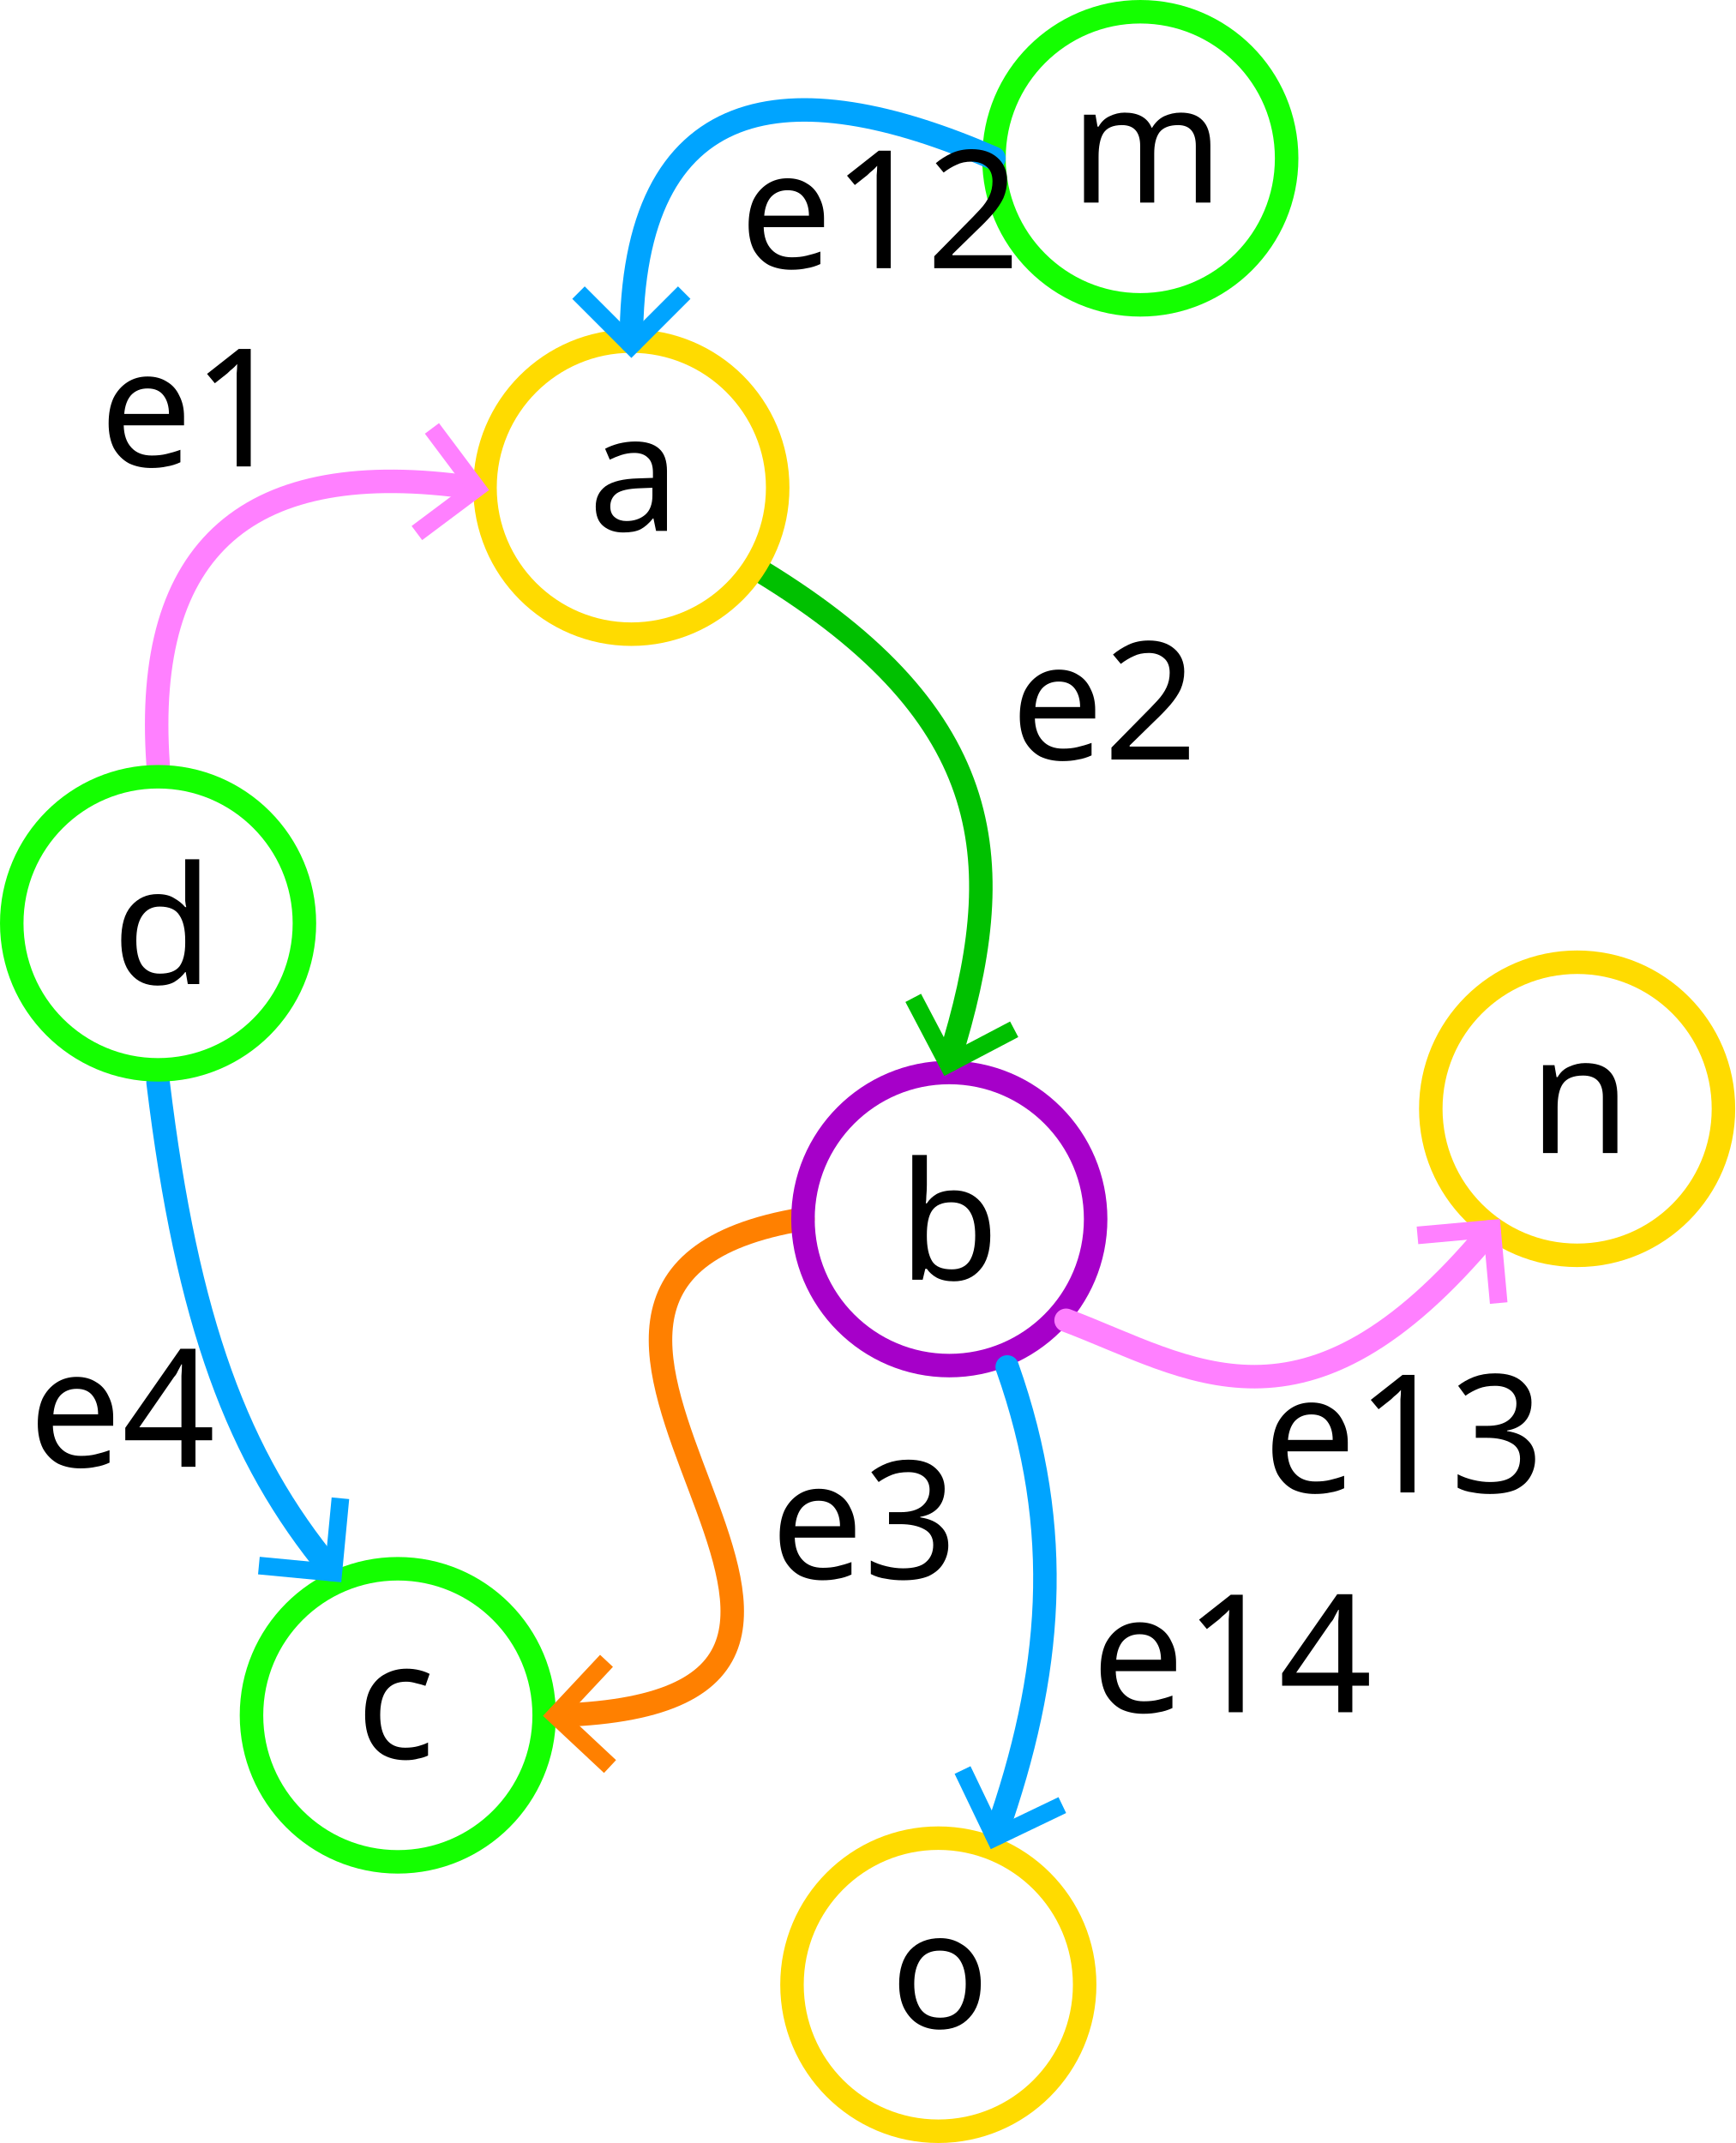
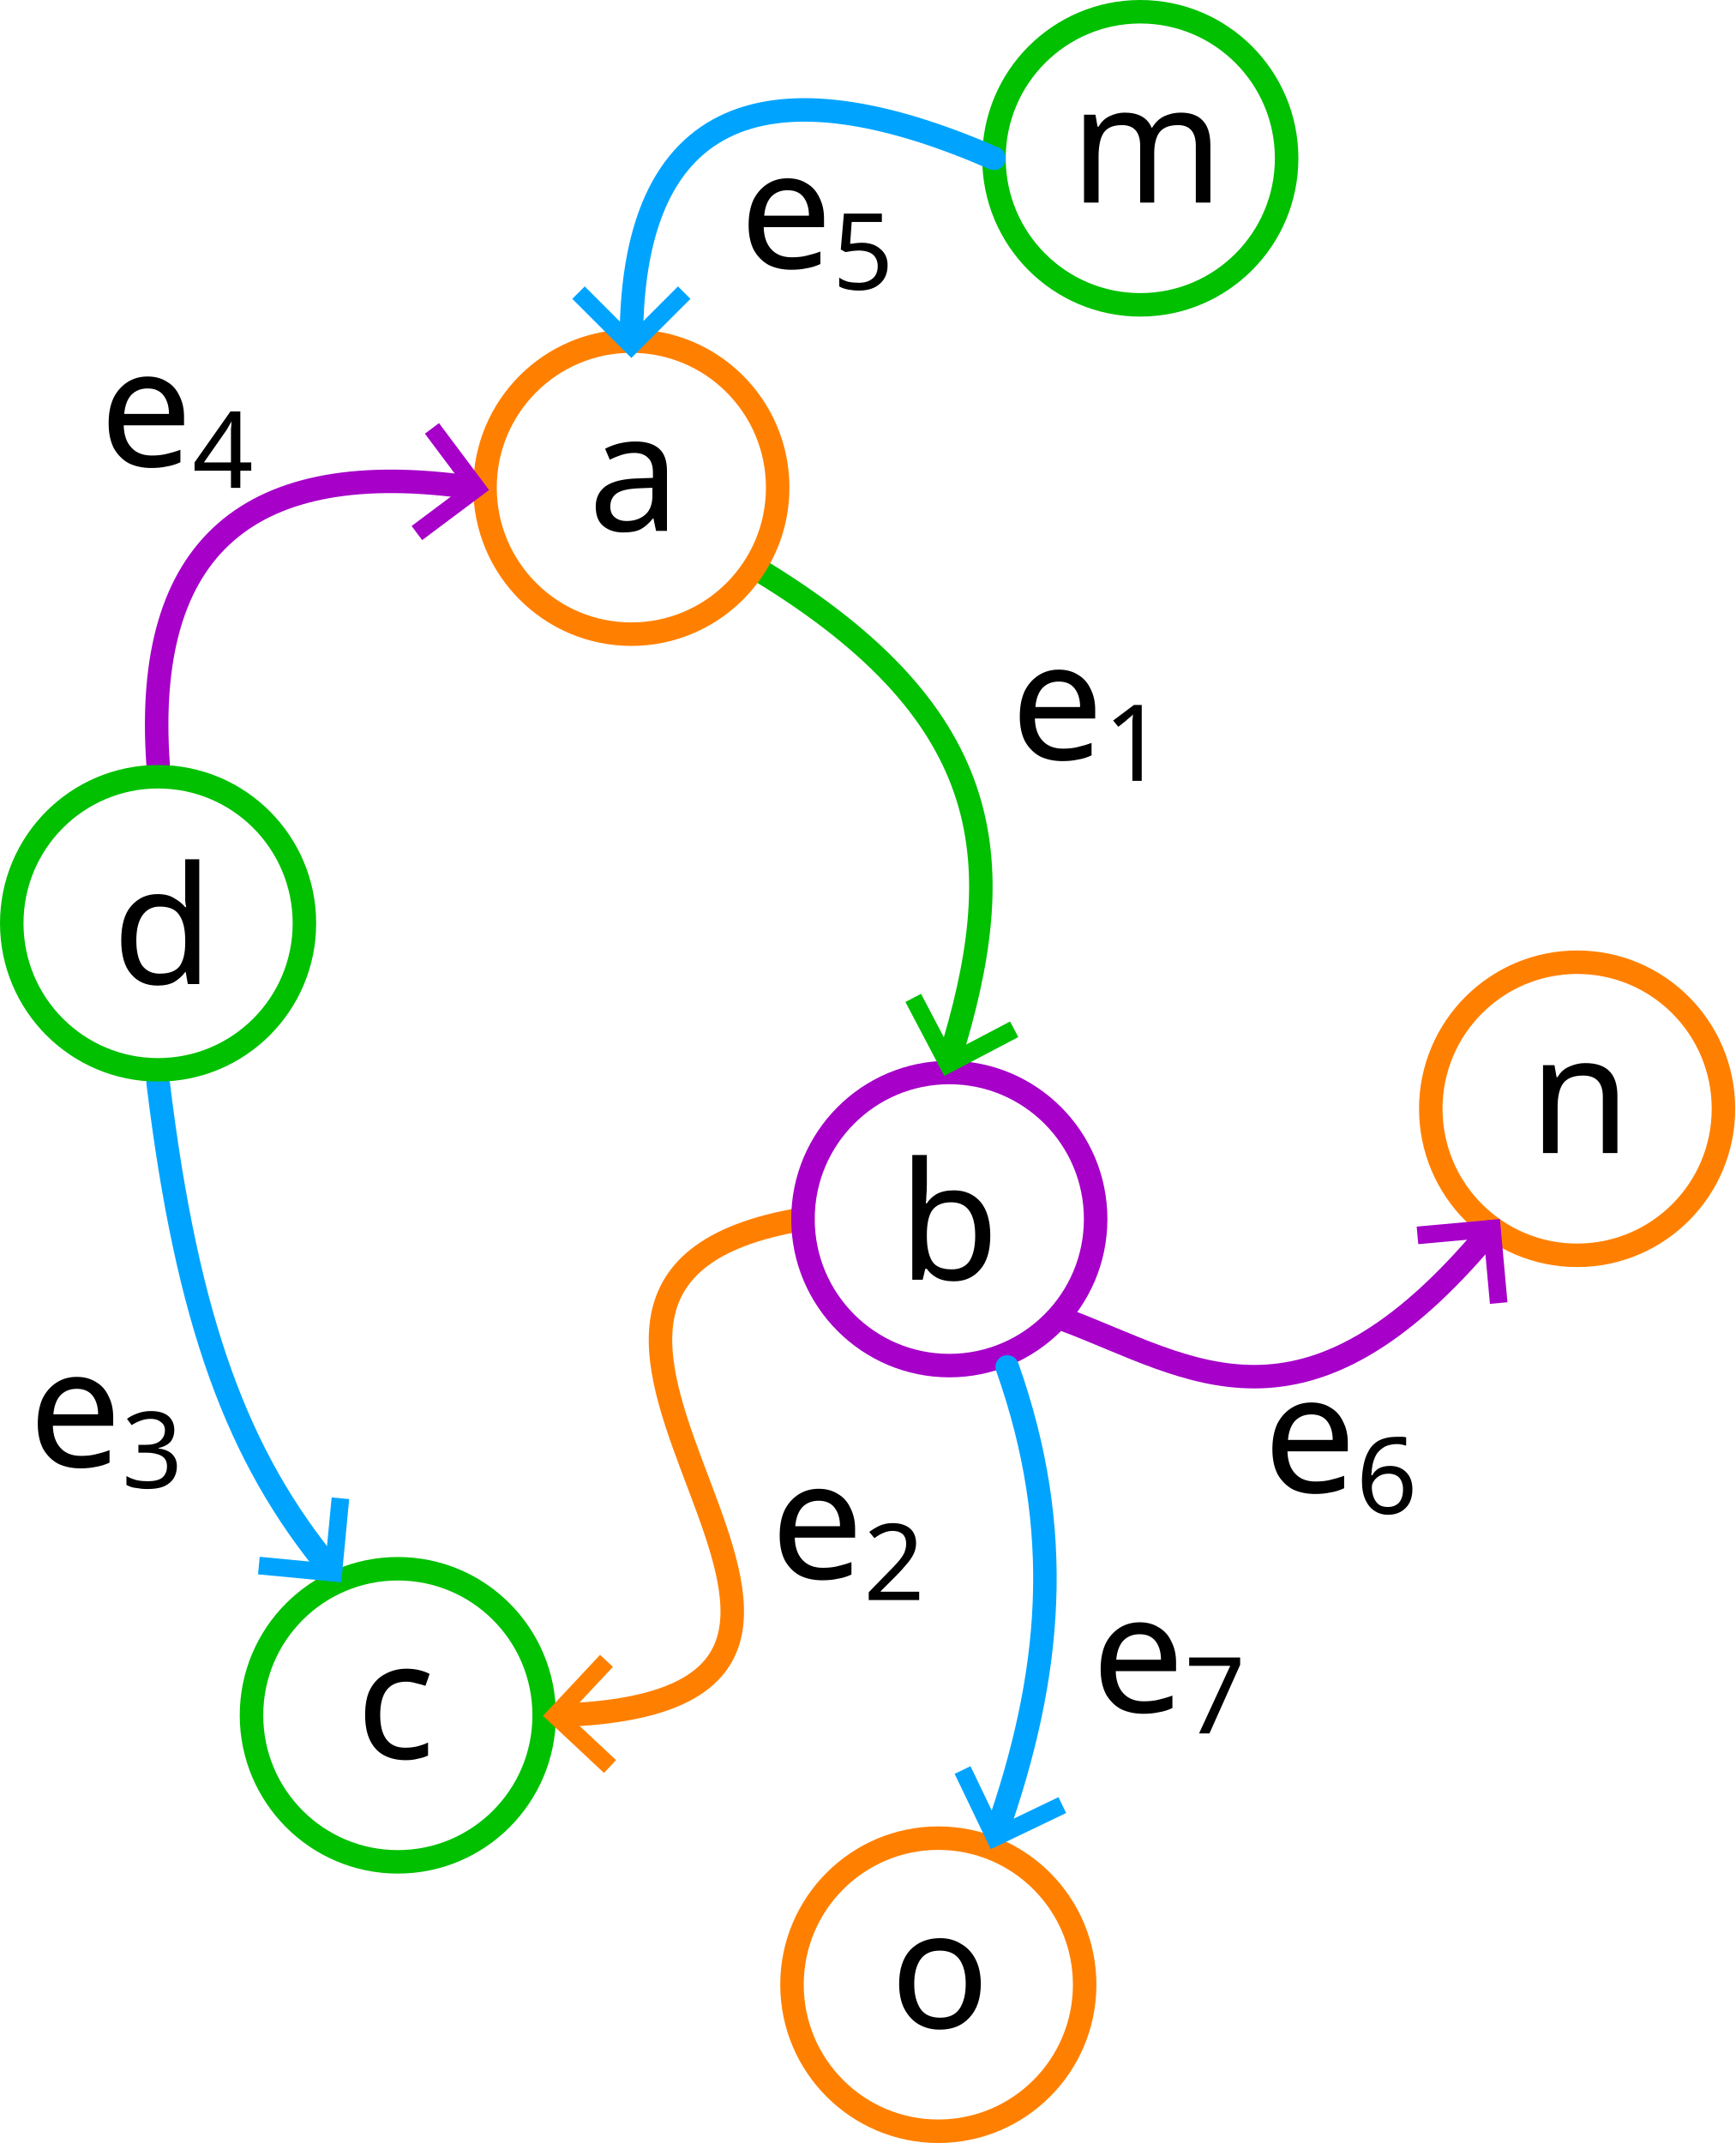
<svg xmlns="http://www.w3.org/2000/svg" width="52.14mm" height="64.4mm" viewBox="0 0 52.14 64.4" version="1.1" id="svg1" xml:space="preserve">
  <defs id="defs1">
    <marker style="overflow:visible" id="ArrowWide-6" refX="0" refY="0" orient="auto-start-reverse" markerWidth="0.75" markerHeight="0.75" viewBox="0 0 1 1" preserveAspectRatio="xMidYMid">
      <path style="fill:none;stroke:context-stroke;stroke-width:1;stroke-linecap:butt" d="M 3,-3 0,0 3,3" transform="rotate(180,0.125,0)" id="path11-8" />
    </marker>
    <marker style="overflow:visible" id="marker13-2" refX="0" refY="0" orient="auto-start-reverse" markerWidth="0.75" markerHeight="1" viewBox="0 0 1 1" preserveAspectRatio="xMidYMid">
      <path style="fill:none;stroke:context-stroke;stroke-width:1;stroke-linecap:butt" d="M 3,-3 0,0 3,3" transform="rotate(180,0.125,0)" id="path13-0" />
    </marker>
    <rect x="435.339" y="97.578" width="152.135" height="87.49" id="rect18" />
    <rect x="435.339" y="97.578" width="152.135" height="87.49" id="rect18-3" />
    <marker style="overflow:visible" id="marker13" refX="0" refY="0" orient="auto-start-reverse" markerWidth="0.75" markerHeight="1" viewBox="0 0 1 1" preserveAspectRatio="xMidYMid">
      <path style="fill:none;stroke:context-stroke;stroke-width:1;stroke-linecap:butt" d="M 3,-3 0,0 3,3" transform="rotate(180,0.125,0)" id="path13" />
    </marker>
    <marker style="overflow:visible" id="ArrowWide" refX="0" refY="0" orient="auto-start-reverse" markerWidth="0.75" markerHeight="1" viewBox="0 0 1 1" preserveAspectRatio="xMidYMid">
      <path style="fill:none;stroke:context-stroke;stroke-width:1;stroke-linecap:butt" d="M 3,-3 0,0 3,3" transform="rotate(180,0.125,0)" id="path11" />
    </marker>
  </defs>
  <g id="layer1" transform="translate(-82.02083,-89.0571)">
    <text xml:space="preserve" style="font-size:4.939px;font-family:'Fira Sans';-inkscape-font-specification:'Fira Sans, Normal';fill:#000000;fill-opacity:1;stroke:none;stroke-width:3.528;stroke-linecap:round;stroke-linejoin:round;stroke-opacity:1" x="85.018" y="103.075" id="text1">
-       <tspan id="tspan1" style="fill:#000000;fill-opacity:1;stroke:none;stroke-width:3.528" x="85.018" y="103.075">e1</tspan>
+       <tspan id="tspan1" style="fill:#000000;fill-opacity:1;stroke:none;stroke-width:3.528" x="85.018" y="103.075">e<tspan style="font-size:65%;baseline-shift:sub" id="tspan2">4</tspan>
+       </tspan>
    </text>
    <text xml:space="preserve" style="font-size:4.939px;font-family:'Fira Sans';-inkscape-font-specification:'Fira Sans, Normal';fill:#000000;fill-opacity:1;stroke:none;stroke-width:3.528;stroke-linecap:round;stroke-linejoin:round;stroke-opacity:1" x="112.4" y="111.88" id="text1-6">
-       <tspan id="tspan1-8" style="fill:#000000;fill-opacity:1;stroke:none;stroke-width:3.528" x="112.4" y="111.88">e2</tspan>
+       <tspan id="tspan1-8" style="fill:#000000;fill-opacity:1;stroke:none;stroke-width:3.528" x="112.4" y="111.88">e<tspan style="font-size:65%;baseline-shift:sub" id="tspan3">1</tspan>
+       </tspan>
    </text>
    <text xml:space="preserve" style="font-size:4.939px;font-family:'Fira Sans';-inkscape-font-specification:'Fira Sans, Normal';fill:#000000;fill-opacity:1;stroke:none;stroke-width:3.528;stroke-linecap:round;stroke-linejoin:round;stroke-opacity:1" x="105.184" y="136.499" id="text1-1">
-       <tspan id="tspan1-4" style="fill:#000000;fill-opacity:1;stroke:none;stroke-width:3.528" x="105.184" y="136.499">e3</tspan>
+       <tspan id="tspan1-4" style="fill:#000000;fill-opacity:1;stroke:none;stroke-width:3.528" x="105.184" y="136.499">e<tspan style="font-size:65%;baseline-shift:sub" id="tspan4">2</tspan>
+       </tspan>
    </text>
    <text xml:space="preserve" style="font-size:4.939px;font-family:'Fira Sans';-inkscape-font-specification:'Fira Sans, Normal';fill:#000000;fill-opacity:1;stroke:none;stroke-width:3.528;stroke-linecap:round;stroke-linejoin:round;stroke-opacity:1" x="82.892" y="133.134" id="text1-68">
-       <tspan id="tspan1-9" style="fill:#000000;fill-opacity:1;stroke:none;stroke-width:3.528" x="82.892" y="133.134">e4</tspan>
+       <tspan id="tspan1-9" style="fill:#000000;fill-opacity:1;stroke:none;stroke-width:3.528" x="82.892" y="133.134">e<tspan style="font-size:65%;baseline-shift:sub" id="tspan5">3</tspan>
+       </tspan>
    </text>
    <text xml:space="preserve" style="font-style:normal;font-variant:normal;font-weight:normal;font-stretch:normal;font-size:4.939px;font-family:'Fira Sans';-inkscape-font-specification:'Fira Sans, Normal';font-variant-ligatures:normal;font-variant-caps:normal;font-variant-numeric:normal;font-variant-east-asian:normal;fill:#000000;fill-opacity:1;stroke:none;stroke-width:1.161;stroke-linecap:round;stroke-linejoin:round;stroke-opacity:1" x="92.728" y="141.906" id="text15-9">
      <tspan id="tspan15-1" style="font-style:normal;font-variant:normal;font-weight:normal;font-stretch:normal;font-size:4.939px;font-family:'Fira Sans';-inkscape-font-specification:'Fira Sans, Normal';font-variant-ligatures:normal;font-variant-caps:normal;font-variant-numeric:normal;font-variant-east-asian:normal;fill:#000000;fill-opacity:1;stroke:none;stroke-width:1.161" x="92.728" y="141.906">c</tspan>
    </text>
-     <ellipse style="fill:none;fill-opacity:1;stroke:#14ff00;stroke-width:0.706;stroke-linecap:round;stroke-linejoin:round;stroke-dasharray:none;stroke-opacity:1" id="path1-5-4" cx="93.975" cy="140.604" rx="4.397" ry="4.404" />
+     <ellipse style="fill:none;fill-opacity:1;stroke:#00c000;stroke-width:0.706;stroke-linecap:round;stroke-linejoin:round;stroke-dasharray:none;stroke-opacity:1" id="path1-5-4" cx="93.975" cy="140.604" rx="4.397" ry="4.404" />
    <path style="fill:none;fill-opacity:1;stroke:#00a4ff;stroke-width:0.706;stroke-linecap:round;stroke-linejoin:round;stroke-dasharray:none;stroke-opacity:1;marker-end:url(#ArrowWide-6)" d="m 86.771,121.588 c 0.878,7.228 2.398,11.258 5.181,14.628" id="path6-8" />
    <path style="fill:none;fill-opacity:1;stroke:#ff8000;stroke-width:0.706;stroke-linecap:round;stroke-linejoin:round;stroke-dasharray:none;stroke-opacity:1;marker-start:url(#marker13-2)" d="m 98.843,140.604 c 13.206,-0.44 -4.451,-12.964 7.305,-14.913" id="path9-7" />
    <ellipse style="fill:none;fill-opacity:1;stroke:#a600c9;stroke-width:0.706;stroke-linecap:round;stroke-linejoin:round;stroke-dasharray:none;stroke-opacity:1" id="path1-2-6-5" cx="110.546" cy="125.691" rx="4.397" ry="4.404" />
    <path style="fill:none;fill-opacity:1;stroke:#00c000;stroke-width:0.706;stroke-linecap:round;stroke-linejoin:round;stroke-dasharray:none;stroke-opacity:1;marker-end:url(#ArrowWide-6)" d="m 104.884,106.224 c 7.21,4.402 7.487,8.816 5.662,14.683" id="path5-4" />
-     <ellipse style="fill:none;fill-opacity:1;stroke:#ffdb00;stroke-width:0.706;stroke-linecap:round;stroke-linejoin:round;stroke-dasharray:none;stroke-opacity:1" id="ellipse3" cx="100.992" cy="103.711" rx="4.397" ry="4.404" />
-     <path style="fill:none;fill-opacity:1;stroke:#ff80ff;stroke-width:0.706;stroke-linecap:round;stroke-linejoin:round;stroke-dasharray:none;stroke-opacity:1;marker-start:url(#marker13-2)" d="m 96.215,103.711 c -6.709,-0.965 -9.9,1.76 -9.444,8.308" id="path4-0" />
-     <ellipse style="fill:none;fill-opacity:1;stroke:#14ff00;stroke-width:0.706;stroke-linecap:round;stroke-linejoin:round;stroke-dasharray:none;stroke-opacity:1" id="path1-0-9" cx="86.771" cy="116.803" rx="4.397" ry="4.404" />
+     <ellipse style="fill:none;fill-opacity:1;stroke:#ff8000;stroke-width:0.706;stroke-linecap:round;stroke-linejoin:round;stroke-dasharray:none;stroke-opacity:1" id="ellipse3" cx="100.992" cy="103.711" rx="4.397" ry="4.404" />
+     <path style="fill:none;fill-opacity:1;stroke:#a600c9;stroke-width:0.706;stroke-linecap:round;stroke-linejoin:round;stroke-dasharray:none;stroke-opacity:1;marker-start:url(#marker13-2)" d="m 96.215,103.711 c -6.709,-0.965 -9.9,1.76 -9.444,8.308" id="path4-0" />
+     <ellipse style="fill:none;fill-opacity:1;stroke:#00c000;stroke-width:0.706;stroke-linecap:round;stroke-linejoin:round;stroke-dasharray:none;stroke-opacity:1" id="path1-0-9" cx="86.771" cy="116.803" rx="4.397" ry="4.404" />
    <text xml:space="preserve" style="font-style:normal;font-variant:normal;font-weight:normal;font-stretch:normal;font-size:4.939px;font-family:'Fira Sans';-inkscape-font-specification:'Fira Sans, Normal';font-variant-ligatures:normal;font-variant-caps:normal;font-variant-numeric:normal;font-variant-east-asian:normal;fill:#000000;fill-opacity:1;stroke:none;stroke-width:1.161;stroke-linecap:round;stroke-linejoin:round;stroke-opacity:1" x="99.686" y="105.012" id="text13-2">
      <tspan id="tspan13-7" style="font-style:normal;font-variant:normal;font-weight:normal;font-stretch:normal;font-size:4.939px;font-family:'Fira Sans';-inkscape-font-specification:'Fira Sans, Normal';font-variant-ligatures:normal;font-variant-caps:normal;font-variant-numeric:normal;font-variant-east-asian:normal;fill:#000000;fill-opacity:1;stroke:none;stroke-width:1.161" x="99.686" y="105.012">a</tspan>
    </text>
    <text xml:space="preserve" style="font-style:normal;font-variant:normal;font-weight:normal;font-stretch:normal;font-size:4.939px;font-family:'Fira Sans';-inkscape-font-specification:'Fira Sans, Normal';font-variant-ligatures:normal;font-variant-caps:normal;font-variant-numeric:normal;font-variant-east-asian:normal;fill:#000000;fill-opacity:1;stroke:none;stroke-width:1.161;stroke-linecap:round;stroke-linejoin:round;stroke-opacity:1" x="109.013" y="127.514" id="text14-2">
      <tspan id="tspan14-2" style="font-style:normal;font-variant:normal;font-weight:normal;font-stretch:normal;font-size:4.939px;font-family:'Fira Sans';-inkscape-font-specification:'Fira Sans, Normal';font-variant-ligatures:normal;font-variant-caps:normal;font-variant-numeric:normal;font-variant-east-asian:normal;fill:#000000;fill-opacity:1;stroke:none;stroke-width:1.161" x="109.013" y="127.514">b</tspan>
    </text>
    <text xml:space="preserve" style="font-style:normal;font-variant:normal;font-weight:normal;font-stretch:normal;font-size:4.939px;font-family:'Fira Sans';-inkscape-font-specification:'Fira Sans, Normal';font-variant-ligatures:normal;font-variant-caps:normal;font-variant-numeric:normal;font-variant-east-asian:normal;fill:#000000;fill-opacity:1;stroke:none;stroke-width:1.161;stroke-linecap:round;stroke-linejoin:round;stroke-opacity:1" x="85.4" y="118.626" id="text16-0">
      <tspan id="tspan16-6" style="font-style:normal;font-variant:normal;font-weight:normal;font-stretch:normal;font-size:4.939px;font-family:'Fira Sans';-inkscape-font-specification:'Fira Sans, Normal';font-variant-ligatures:normal;font-variant-caps:normal;font-variant-numeric:normal;font-variant-east-asian:normal;fill:#000000;fill-opacity:1;stroke:none;stroke-width:1.161" x="85.4" y="118.626">d</tspan>
    </text>
    <text xml:space="preserve" transform="matrix(0.2645833,0,0,0.2645833,64.67507,13.83385)" id="text18" style="font-style:normal;font-variant:normal;font-weight:normal;font-stretch:normal;font-size:18.667px;font-family:'Fira Sans';-inkscape-font-specification:'Fira Sans, Normal';font-variant-ligatures:normal;font-variant-caps:normal;font-variant-numeric:normal;font-variant-east-asian:normal;white-space:pre;shape-inside:url(#rect18);display:inline;fill:#000000;fill-opacity:1;stroke:none;stroke-width:2.667;stroke-linecap:round;stroke-linejoin:round;stroke-dasharray:none;stroke-opacity:1" />
-     <ellipse style="fill:none;fill-opacity:1;stroke:#14ff00;stroke-width:0.706;stroke-linecap:round;stroke-linejoin:round;stroke-dasharray:none;stroke-opacity:1" id="path1-5-93" cx="116.285" cy="93.814" rx="4.397" ry="4.404" />
-     <ellipse style="fill:none;fill-opacity:1;stroke:#ffdb00;stroke-width:0.706;stroke-linecap:round;stroke-linejoin:round;stroke-dasharray:none;stroke-opacity:1" id="path1-5-9-0" cx="129.411" cy="122.377" rx="4.397" ry="4.404" />
+     <ellipse style="fill:none;fill-opacity:1;stroke:#00c000;stroke-width:0.706;stroke-linecap:round;stroke-linejoin:round;stroke-dasharray:none;stroke-opacity:1" id="path1-5-93" cx="116.285" cy="93.814" rx="4.397" ry="4.404" />
+     <ellipse style="fill:none;fill-opacity:1;stroke:#ff8000;stroke-width:0.706;stroke-linecap:round;stroke-linejoin:round;stroke-dasharray:none;stroke-opacity:1" id="path1-5-9-0" cx="129.411" cy="122.377" rx="4.397" ry="4.404" />
    <path style="fill:none;fill-opacity:1;stroke:#00a4ff;stroke-width:0.706;stroke-linecap:round;stroke-linejoin:round;stroke-dasharray:none;stroke-opacity:1;marker-end:url(#ArrowWide)" d="m 111.887,93.814 c -6.145,-2.681 -10.895,-2.091 -10.895,5.493" id="path8" />
-     <ellipse style="fill:none;fill-opacity:1;stroke:#ffdb00;stroke-width:0.706;stroke-linecap:round;stroke-linejoin:round;stroke-dasharray:none;stroke-opacity:1" id="path1-2" cx="110.216" cy="148.7" rx="4.397" ry="4.404" />
+     <ellipse style="fill:none;fill-opacity:1;stroke:#ff8000;stroke-width:0.706;stroke-linecap:round;stroke-linejoin:round;stroke-dasharray:none;stroke-opacity:1" id="path1-2" cx="110.216" cy="148.7" rx="4.397" ry="4.404" />
    <path style="fill:none;fill-opacity:1;stroke:#00a4ff;stroke-width:0.706;stroke-linecap:round;stroke-linejoin:round;stroke-dasharray:none;stroke-opacity:1;marker-end:url(#ArrowWide)" d="m 112.286,130.136 c 1.748,4.933 1.344,9.264 -0.326,14.013" id="path9" />
-     <path style="fill:none;fill-opacity:1;stroke:#ff80ff;stroke-width:0.706;stroke-linecap:round;stroke-linejoin:round;stroke-dasharray:none;stroke-opacity:1;marker-end:url(#marker13)" d="m 114.055,128.734 c 3.718,1.399 7.163,4.003 12.711,-2.654" id="path25" />
+     <path style="fill:none;fill-opacity:1;stroke:#a600c9;stroke-width:0.706;stroke-linecap:round;stroke-linejoin:round;stroke-dasharray:none;stroke-opacity:1;marker-end:url(#marker13)" d="m 114.055,128.734 c 3.718,1.399 7.163,4.003 12.711,-2.654" id="path25" />
    <text xml:space="preserve" style="font-style:normal;font-variant:normal;font-weight:normal;font-stretch:normal;font-size:4.939px;font-family:'Fira Sans';-inkscape-font-specification:'Fira Sans, Normal';font-variant-ligatures:normal;font-variant-caps:normal;font-variant-numeric:normal;font-variant-east-asian:normal;fill:#000000;fill-opacity:1;stroke:none;stroke-width:1.161;stroke-linecap:round;stroke-linejoin:round;stroke-opacity:1" x="114.171" y="95.145" id="text13-5">
      <tspan id="tspan13-3" style="font-style:normal;font-variant:normal;font-weight:normal;font-stretch:normal;font-size:4.939px;font-family:'Fira Sans';-inkscape-font-specification:'Fira Sans, Normal';font-variant-ligatures:normal;font-variant-caps:normal;font-variant-numeric:normal;font-variant-east-asian:normal;fill:#000000;fill-opacity:1;stroke:none;stroke-width:1.161" x="114.171" y="95.145">m</tspan>
    </text>
    <text xml:space="preserve" style="font-style:normal;font-variant:normal;font-weight:normal;font-stretch:normal;font-size:4.939px;font-family:'Fira Sans';-inkscape-font-specification:'Fira Sans, Normal';font-variant-ligatures:normal;font-variant-caps:normal;font-variant-numeric:normal;font-variant-east-asian:normal;fill:#000000;fill-opacity:1;stroke:none;stroke-width:1.161;stroke-linecap:round;stroke-linejoin:round;stroke-opacity:1" x="127.966" y="123.708" id="text13-9">
      <tspan id="tspan13-1" style="font-style:normal;font-variant:normal;font-weight:normal;font-stretch:normal;font-size:4.939px;font-family:'Fira Sans';-inkscape-font-specification:'Fira Sans, Normal';font-variant-ligatures:normal;font-variant-caps:normal;font-variant-numeric:normal;font-variant-east-asian:normal;fill:#000000;fill-opacity:1;stroke:none;stroke-width:1.161" x="127.966" y="123.708">n</tspan>
    </text>
    <text xml:space="preserve" style="font-style:normal;font-variant:normal;font-weight:normal;font-stretch:normal;font-size:4.939px;font-family:'Fira Sans';-inkscape-font-specification:'Fira Sans, Normal';font-variant-ligatures:normal;font-variant-caps:normal;font-variant-numeric:normal;font-variant-east-asian:normal;fill:#000000;fill-opacity:1;stroke:none;stroke-width:1.161;stroke-linecap:round;stroke-linejoin:round;stroke-opacity:1" x="108.774" y="150.001" id="text13-93">
      <tspan id="tspan13-6" style="font-style:normal;font-variant:normal;font-weight:normal;font-stretch:normal;font-size:4.939px;font-family:'Fira Sans';-inkscape-font-specification:'Fira Sans, Normal';font-variant-ligatures:normal;font-variant-caps:normal;font-variant-numeric:normal;font-variant-east-asian:normal;fill:#000000;fill-opacity:1;stroke:none;stroke-width:1.161" x="108.774" y="150.001">o</tspan>
    </text>
    <text xml:space="preserve" style="font-size:4.939px;font-family:'Fira Sans';-inkscape-font-specification:'Fira Sans, Normal';fill:#000000;fill-opacity:1;stroke:none;stroke-width:3.528;stroke-linecap:round;stroke-linejoin:round;stroke-opacity:1" x="104.249" y="97.118" id="text1-0">
-       <tspan id="tspan1-91" style="fill:#000000;fill-opacity:1;stroke:none;stroke-width:3.528" x="104.249" y="97.118">e12</tspan>
+       <tspan id="tspan1-91" style="fill:#000000;fill-opacity:1;stroke:none;stroke-width:3.528" x="104.249" y="97.118">e<tspan style="font-size:65%;baseline-shift:sub" id="tspan6">5</tspan>
+       </tspan>
    </text>
    <text xml:space="preserve" style="font-size:4.939px;font-family:'Fira Sans';-inkscape-font-specification:'Fira Sans, Normal';fill:#000000;fill-opacity:1;stroke:none;stroke-width:3.528;stroke-linecap:round;stroke-linejoin:round;stroke-opacity:1" x="119.988" y="133.905" id="text1-15">
-       <tspan id="tspan1-97" style="fill:#000000;fill-opacity:1;stroke:none;stroke-width:3.528" x="119.988" y="133.905">e13</tspan>
+       <tspan id="tspan1-97" style="fill:#000000;fill-opacity:1;stroke:none;stroke-width:3.528" x="119.988" y="133.905">e<tspan style="font-size:65%;baseline-shift:sub" id="tspan7">6</tspan>
+       </tspan>
    </text>
    <text xml:space="preserve" style="font-size:4.939px;font-family:'Fira Sans';-inkscape-font-specification:'Fira Sans, Normal';fill:#000000;fill-opacity:1;stroke:none;stroke-width:3.528;stroke-linecap:round;stroke-linejoin:round;stroke-opacity:1" x="114.827" y="140.509" id="text1-3">
-       <tspan id="tspan1-6" style="fill:#000000;fill-opacity:1;stroke:none;stroke-width:3.528" x="114.827" y="140.509">e14</tspan>
+       <tspan id="tspan1-6" style="fill:#000000;fill-opacity:1;stroke:none;stroke-width:3.528" x="114.827" y="140.509">e<tspan style="font-size:65%;baseline-shift:sub" id="tspan8">7</tspan>
+       </tspan>
    </text>
    <text xml:space="preserve" transform="matrix(0.2645833,0,0,0.2645833,63.61674,41.63241)" id="text18-0" style="font-style:normal;font-variant:normal;font-weight:normal;font-stretch:normal;font-size:18.667px;font-family:'Fira Sans';-inkscape-font-specification:'Fira Sans, Normal';font-variant-ligatures:normal;font-variant-caps:normal;font-variant-numeric:normal;font-variant-east-asian:normal;white-space:pre;shape-inside:url(#rect18-3);display:inline;fill:#000000;fill-opacity:1;stroke:none;stroke-width:2.667;stroke-linecap:round;stroke-linejoin:round;stroke-dasharray:none;stroke-opacity:1" />
  </g>
</svg>
